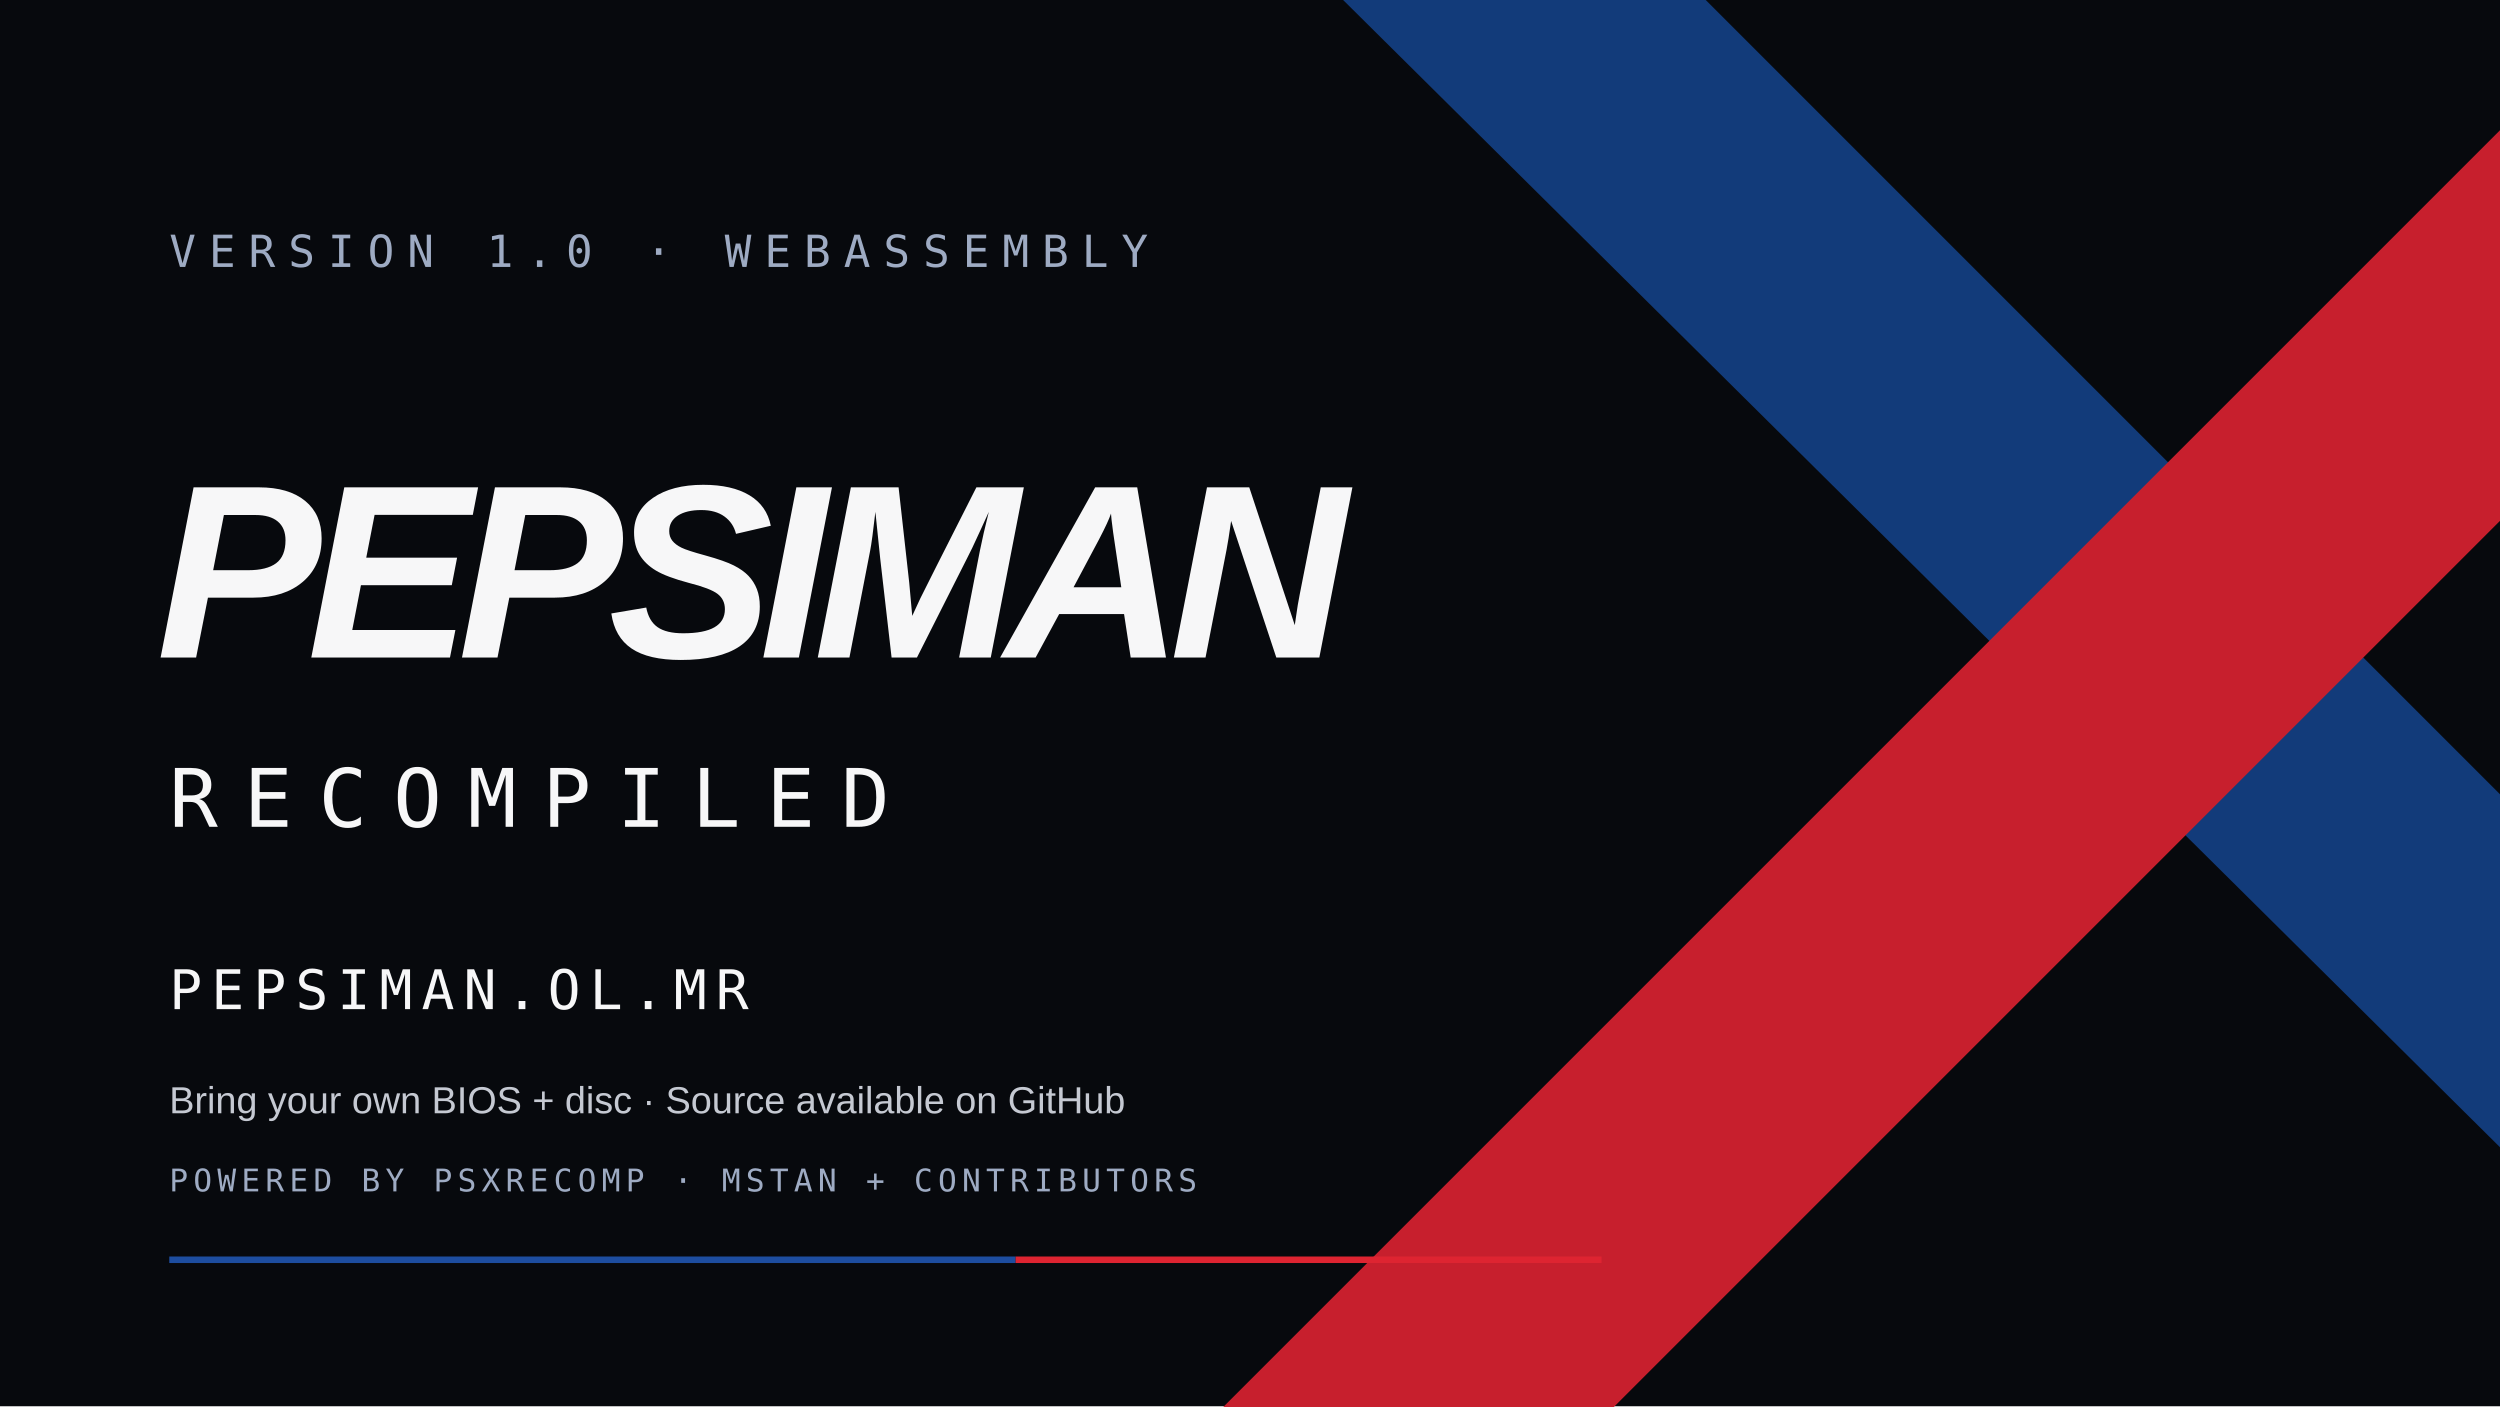
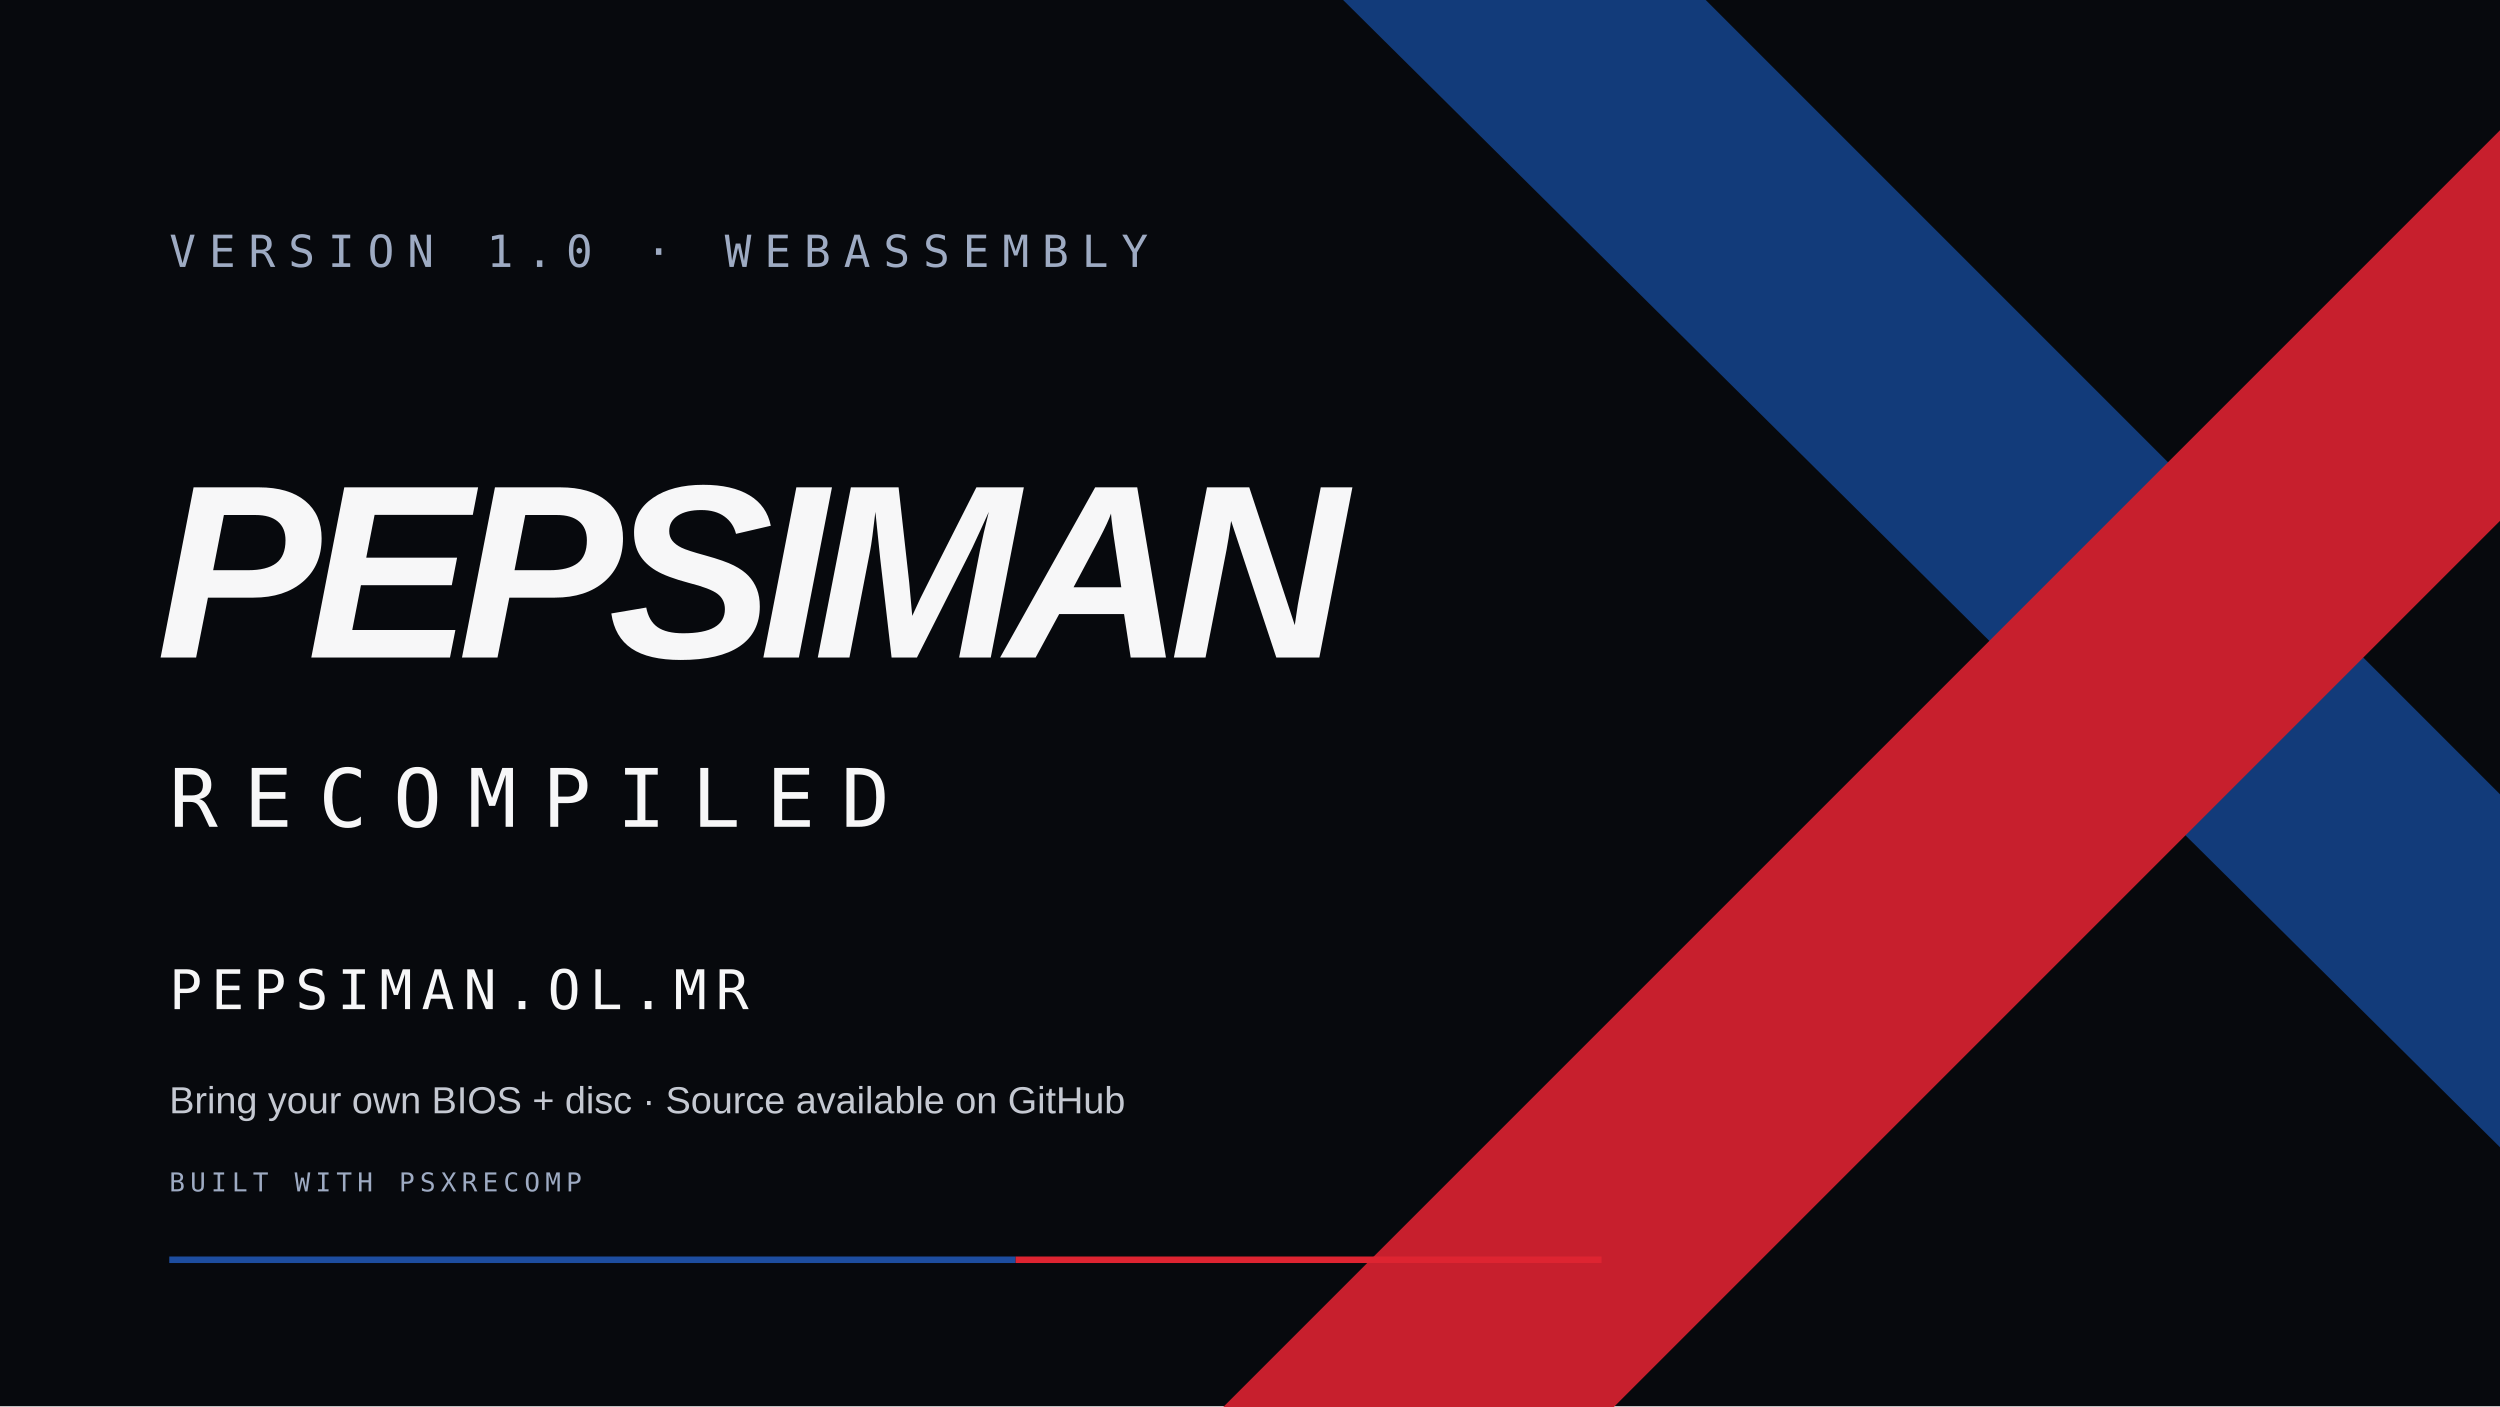
<svg xmlns="http://www.w3.org/2000/svg" width="1920" height="1080" viewBox="0 0 1920 1080">
  <rect width="1920" height="1080" fill="#07090d" />
  <path d="M1130-180L2050 740V1010L850-180Z" fill="#123b7a" />
  <path d="M780 1240L2090-70V230L1080 1240Z" fill="#c71f2d" />
  <text x="130" y="205" fill="#9eabc3" font-family="SFMono-Regular,Menlo,monospace" font-size="34" letter-spacing="10">VERSION 1.0 · WEBASSEMBLY</text>
  <text x="120" y="505" fill="#f7f7f8" font-family="SF Pro Display,Arial,sans-serif" font-size="190" font-weight="800" font-style="italic" letter-spacing="-11">PEPSIMAN</text>
  <text x="130" y="635" fill="#f7f7f8" font-family="SFMono-Regular,Menlo,monospace" font-size="62" letter-spacing="20">RECOMPILED</text>
  <text x="130" y="775" fill="#f7f7f8" font-family="SFMono-Regular,Menlo,monospace" font-size="42" letter-spacing="7">PEPSIMAN.OL.MR</text>
  <text x="130" y="855" fill="#c5c9d2" font-family="SF Pro Display,Arial,sans-serif" font-size="29">Bring your own BIOS + disc · Source available on GitHub</text>
-   <text x="130" y="915" fill="#9eabc3" font-family="SFMono-Regular,Menlo,monospace" font-size="24" letter-spacing="4">POWERED BY PSXRECOMP · MSTAN + CONTRIBUTORS</text>
+   <text x="130" y="915" fill="#9eabc3" font-family="SFMono-Regular,Menlo,monospace" font-size="20" letter-spacing="4">BUILT WITH PSXRECOMP</text>
  <rect x="130" y="965" width="650" height="5" fill="#1d4d9f" />
  <rect x="780" y="965" width="450" height="5" fill="#de2431" />
</svg>
